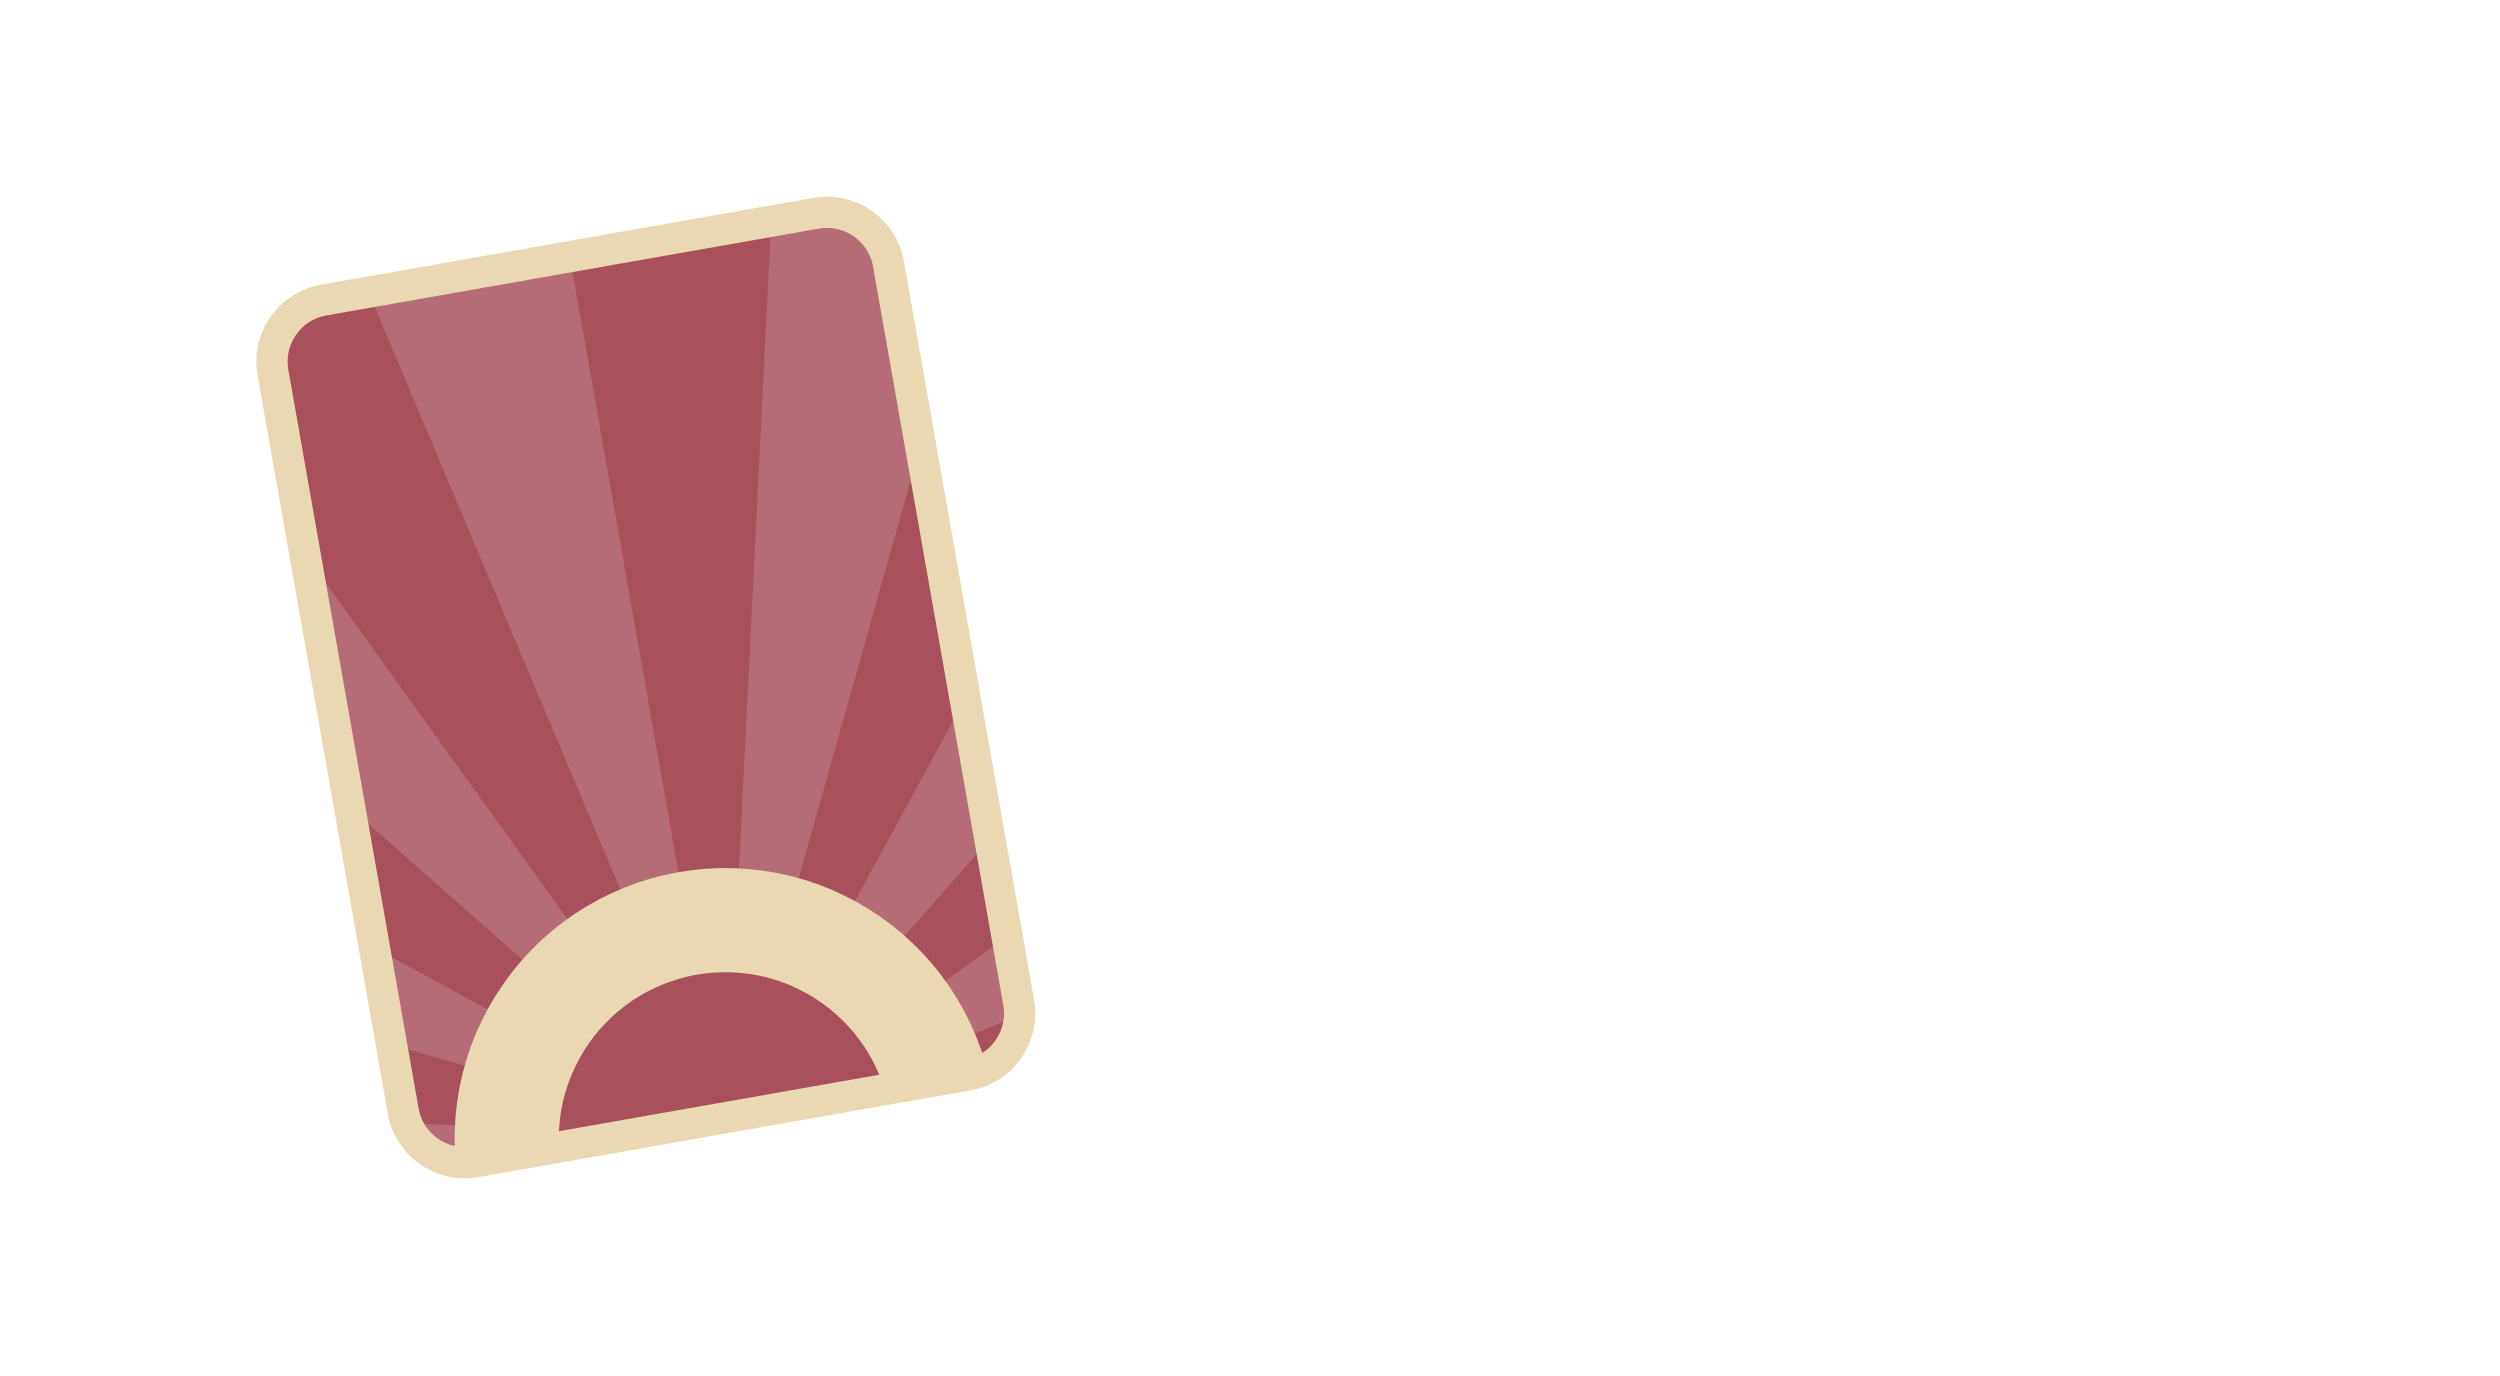
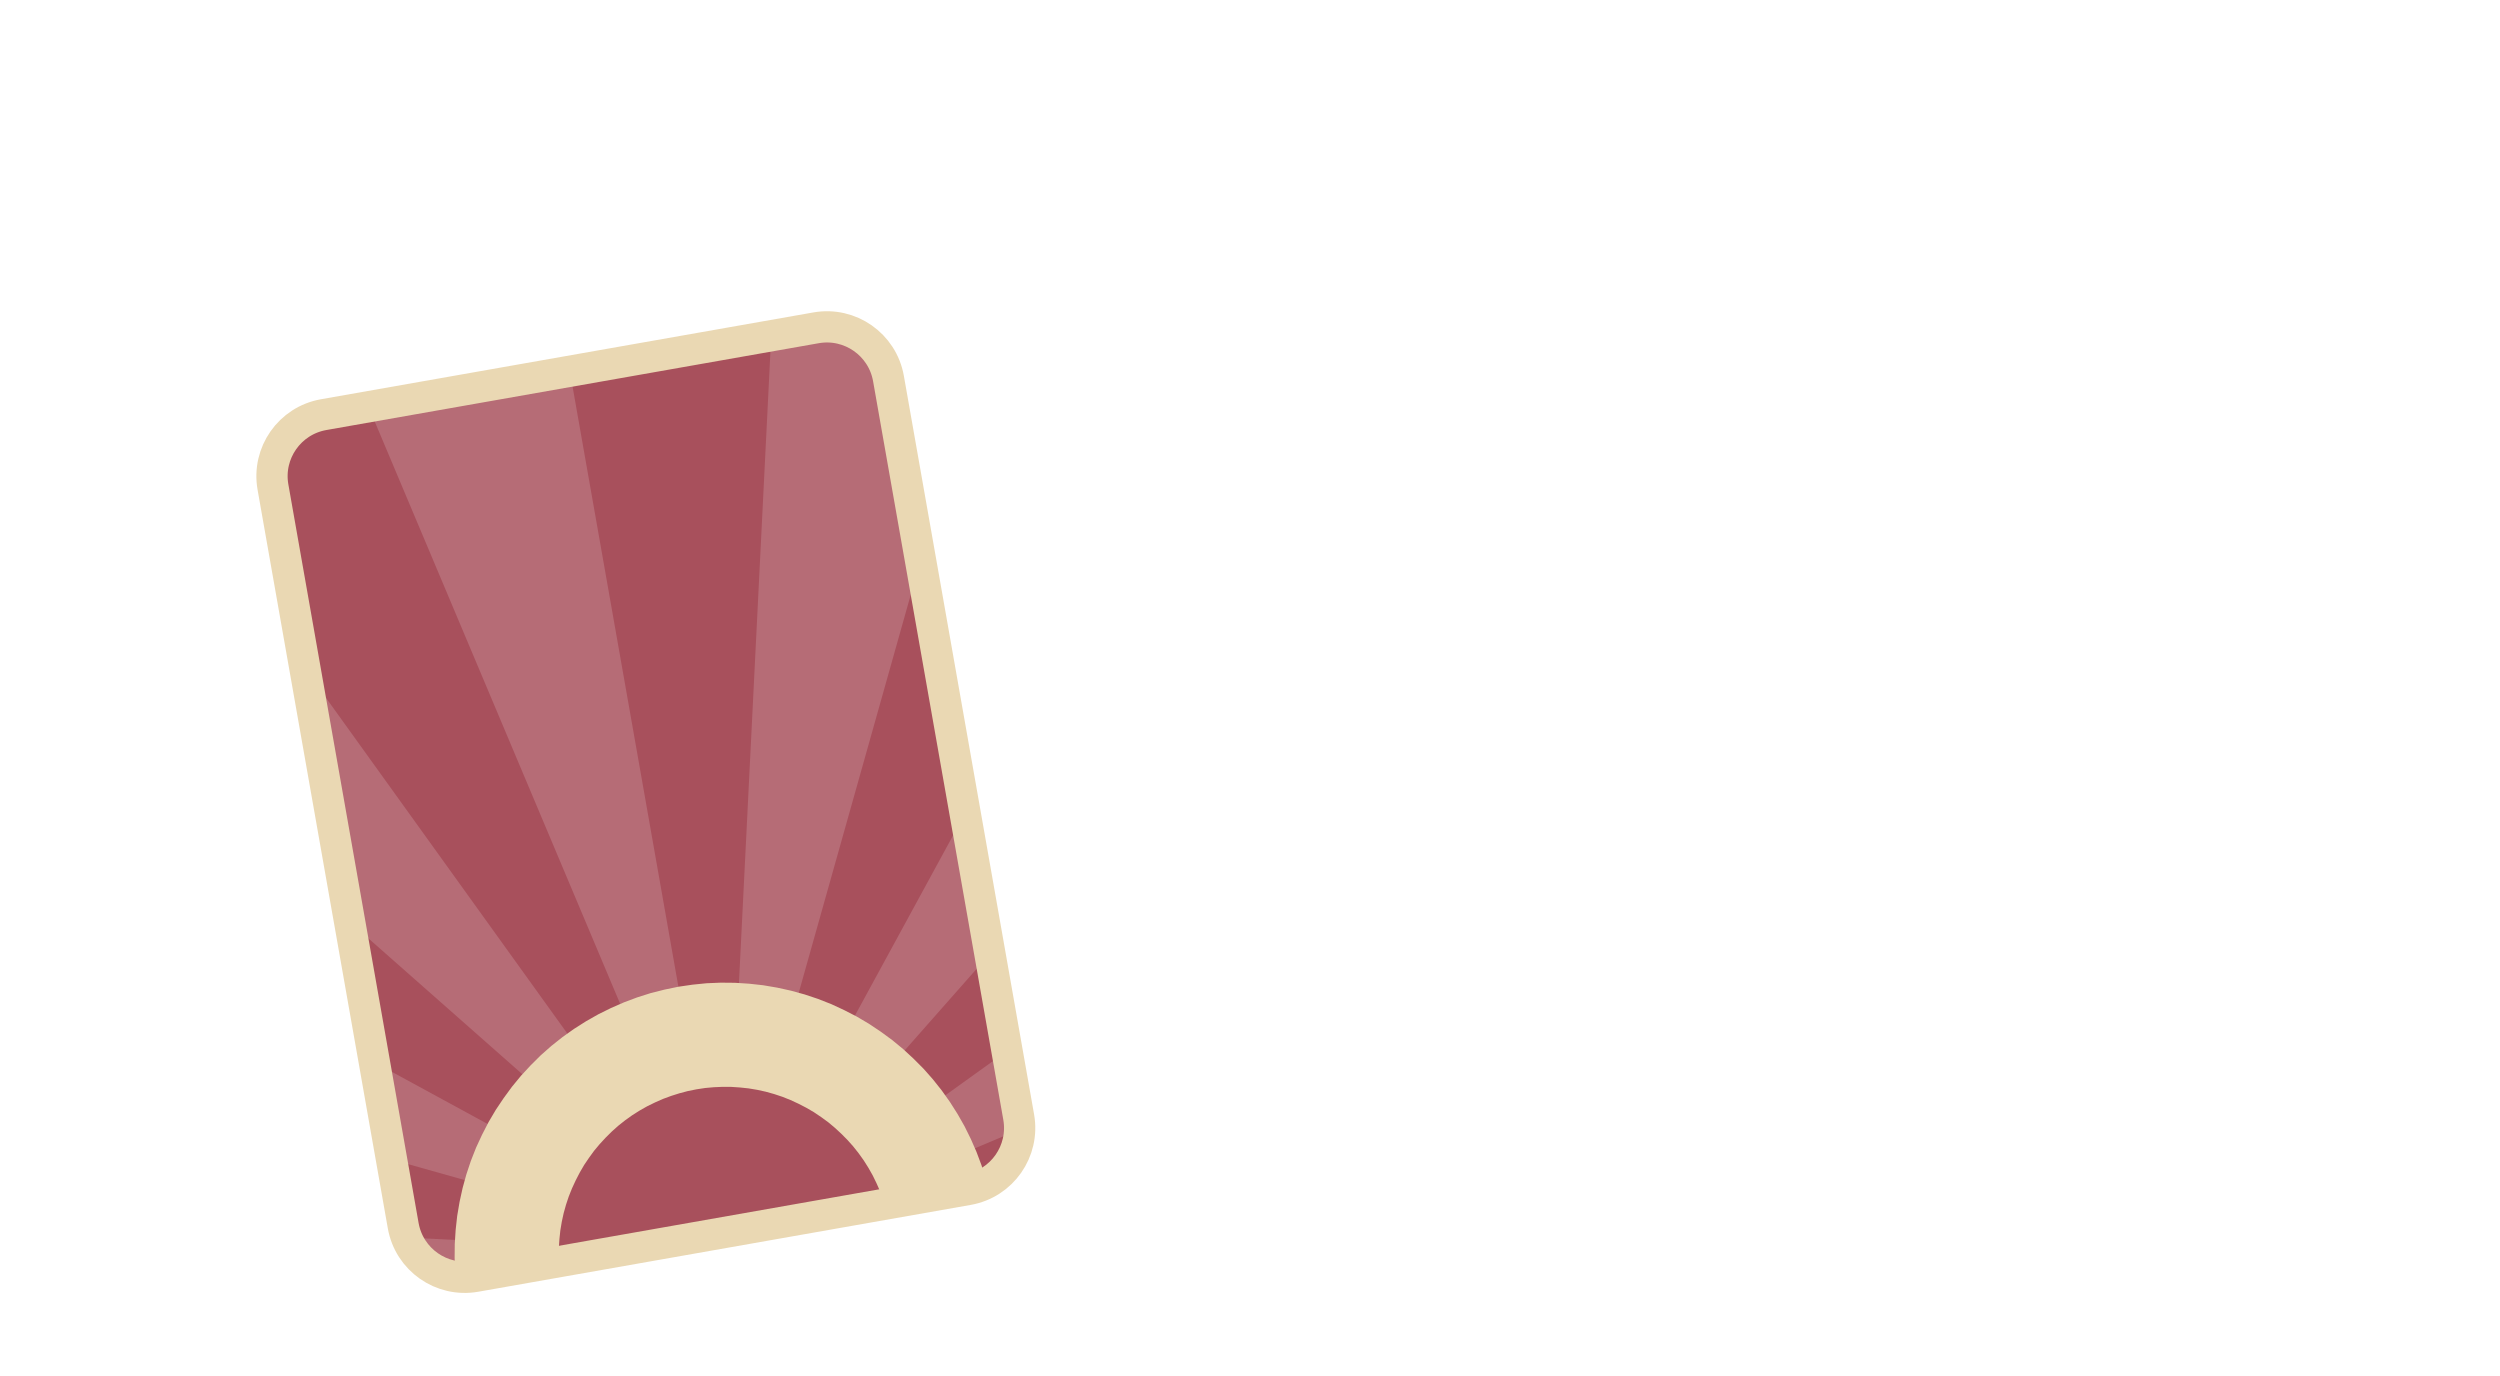
<svg xmlns="http://www.w3.org/2000/svg" width="216" height="118.8" viewBox="0 0 240 132">
-   <g transform="translate(62 66) rotate(-10)">
-     <rect x="-30" y="-42" width="60" height="84" rx="6" fill="#a8505c" />
-     <path d="M-8.76 42L-24 42L-25.17 41.88L-26.3 41.54L-27.33 40.99L-28.24 40.24L-28.99 39.33L-29.54 38.3L-29.88 37.18ZM-2.51 42L-4.15 42L-30 29.55L-30 20.08ZM-30 -18.3L-0.96 42L-1.59 42L-30 6.38ZM0 -42L0 42L-0.46 42L-19.63 -42ZM19.63 -42L24 -42L25.17 -41.88L26.3 -41.54L27.33 -40.99L28.24 -40.24L28.99 -39.33L29.54 -38.3L29.88 -37.17L30 -36L30 -18.3L0.96 42L0.46 42ZM1.59 42L30 6.38L30 20.08L2.51 42ZM4.15 42L30 29.55L30 36L29.88 37.17L29.88 37.18L8.76 42Z" fill="#b66c76" />
-     <path d="M-16.36 23.79L-15.28 22.97L-14.16 22.19L-13 21.48L-11.8 20.83L-10.58 20.25L-9.32 19.73L-8.03 19.27L-6.73 18.89L-5.41 18.57L-4.07 18.32L-2.72 18.14L-1.36 18.04L0 18L1.36 18.04L2.72 18.14L4.07 18.32L5.41 18.57L6.73 18.89L8.03 19.27L9.32 19.73L10.58 20.25L11.8 20.83L13 21.48L14.16 22.19L15.28 22.97L16.36 23.79L17.4 24.68L18.38 25.62L19.32 26.6L20.21 27.64L21.03 28.72L21.81 29.84L22.52 31L23.17 32.2L23.75 33.42L24.27 34.68L24.73 35.97L25.11 37.27L25.43 38.59L25.68 39.93L25.86 41.28L25.89 41.67L25.17 41.88L24 42L-24 42L-25.17 41.88L-25.89 41.67L-25.86 41.28L-25.68 39.93L-25.43 38.59L-25.11 37.27L-24.73 35.97L-24.27 34.68L-23.75 33.42L-23.17 32.2L-22.52 31L-21.81 29.84L-21.03 28.72L-20.21 27.64L-19.32 26.6L-18.38 25.62L-17.4 24.68Z" fill="#ead8b3" />
-     <path d="M-8 30.14L-7.26 29.74L-6.51 29.38L-5.73 29.06L-4.94 28.78L-4.14 28.55L-3.33 28.35L-2.5 28.2L-1.67 28.09L-0.84 28.02L0 28L0.84 28.02L1.67 28.09L2.5 28.2L3.33 28.35L4.14 28.55L4.94 28.78L5.73 29.06L6.51 29.38L7.26 29.74L8 30.14L8.71 30.58L9.4 31.06L10.07 31.57L10.71 32.11L11.31 32.69L11.89 33.29L12.43 33.93L12.94 34.6L13.42 35.29L13.86 36L14.26 36.74L14.62 37.49L14.94 38.27L15.22 39.06L15.45 39.86L15.65 40.67L15.8 41.5L15.87 42L-15.87 42L-15.8 41.5L-15.65 40.67L-15.45 39.86L-15.22 39.06L-14.94 38.27L-14.62 37.49L-14.26 36.74L-13.86 36L-13.42 35.29L-12.94 34.6L-12.43 33.93L-11.89 33.29L-11.31 32.69L-10.71 32.11L-10.07 31.57L-9.4 31.06L-8.71 30.58Z" fill="#a8505c" />
-     <rect x="-30" y="-42" width="60" height="84" rx="6" fill="none" stroke="#ead8b3" stroke-width="3" />
+   <g transform="translate(0 11)">
+     <g transform="translate(62 66) rotate(-10)">
+       <rect x="-30" y="-42" width="60" height="84" rx="6" fill="#a8505c" />
+       <path d="M-8.76 42L-24 42L-25.17 41.88L-26.3 41.54L-27.33 40.99L-28.24 40.24L-28.99 39.33L-29.54 38.3L-29.88 37.18ZM-2.51 42L-4.15 42L-30 29.55L-30 20.08ZM-30 -18.3L-0.96 42L-1.59 42L-30 6.38ZM0 -42L0 42L-0.46 42L-19.63 -42ZM19.63 -42L24 -42L25.17 -41.88L26.3 -41.54L27.33 -40.99L28.24 -40.24L28.99 -39.33L29.54 -38.3L29.88 -37.17L30 -36L30 -18.3L0.96 42L0.46 42ZM1.59 42L30 6.38L30 20.08L2.51 42ZM4.15 42L30 29.55L30 36L29.88 37.17L29.88 37.18L8.76 42Z" fill="#b66c76" />
+       <path d="M-16.36 23.79L-15.28 22.97L-14.16 22.19L-13 21.48L-11.8 20.83L-10.58 20.25L-9.32 19.73L-8.03 19.27L-6.73 18.89L-5.41 18.57L-4.07 18.32L-2.72 18.14L-1.36 18.04L0 18L1.36 18.04L2.72 18.14L4.07 18.32L5.41 18.57L6.73 18.89L8.03 19.27L9.32 19.73L10.58 20.25L11.8 20.83L13 21.48L14.16 22.19L15.28 22.97L16.36 23.79L17.4 24.68L18.38 25.62L19.32 26.6L20.21 27.64L21.03 28.72L21.81 29.84L22.52 31L23.17 32.2L23.75 33.42L24.27 34.68L24.73 35.97L25.11 37.27L25.43 38.59L25.68 39.93L25.86 41.28L25.89 41.67L25.17 41.88L24 42L-24 42L-25.17 41.88L-25.89 41.67L-25.86 41.28L-25.68 39.93L-25.43 38.59L-25.11 37.27L-24.73 35.97L-24.27 34.68L-23.75 33.42L-23.17 32.2L-22.52 31L-21.81 29.84L-21.03 28.72L-20.21 27.64L-19.32 26.6L-18.38 25.62L-17.4 24.68Z" fill="#ead8b3" />
+       <path d="M-8 30.14L-7.26 29.74L-6.51 29.38L-5.73 29.06L-4.94 28.78L-4.14 28.55L-3.33 28.35L-2.5 28.2L-1.67 28.09L-0.84 28.02L0 28L0.84 28.02L1.67 28.09L2.5 28.2L3.33 28.35L4.14 28.55L4.94 28.78L5.73 29.06L6.51 29.38L7.26 29.74L8 30.14L8.71 30.58L9.4 31.06L10.07 31.57L10.71 32.11L11.31 32.69L11.89 33.29L12.43 33.93L12.94 34.6L13.42 35.29L13.86 36L14.26 36.74L14.62 37.49L14.94 38.27L15.22 39.06L15.45 39.86L15.65 40.67L15.8 41.5L15.87 42L-15.87 42L-15.8 41.5L-15.65 40.67L-15.45 39.86L-15.22 39.06L-14.94 38.27L-14.62 37.49L-14.26 36.74L-13.86 36L-13.42 35.29L-12.94 34.6L-12.43 33.93L-11.89 33.29L-11.31 32.69L-10.71 32.11L-10.07 31.57L-9.4 31.06L-8.71 30.58Z" fill="#a8505c" />
+       <rect x="-30" y="-42" width="60" height="84" rx="6" fill="none" stroke="#ead8b3" stroke-width="3" />
+     </g>
  </g>
</svg>
